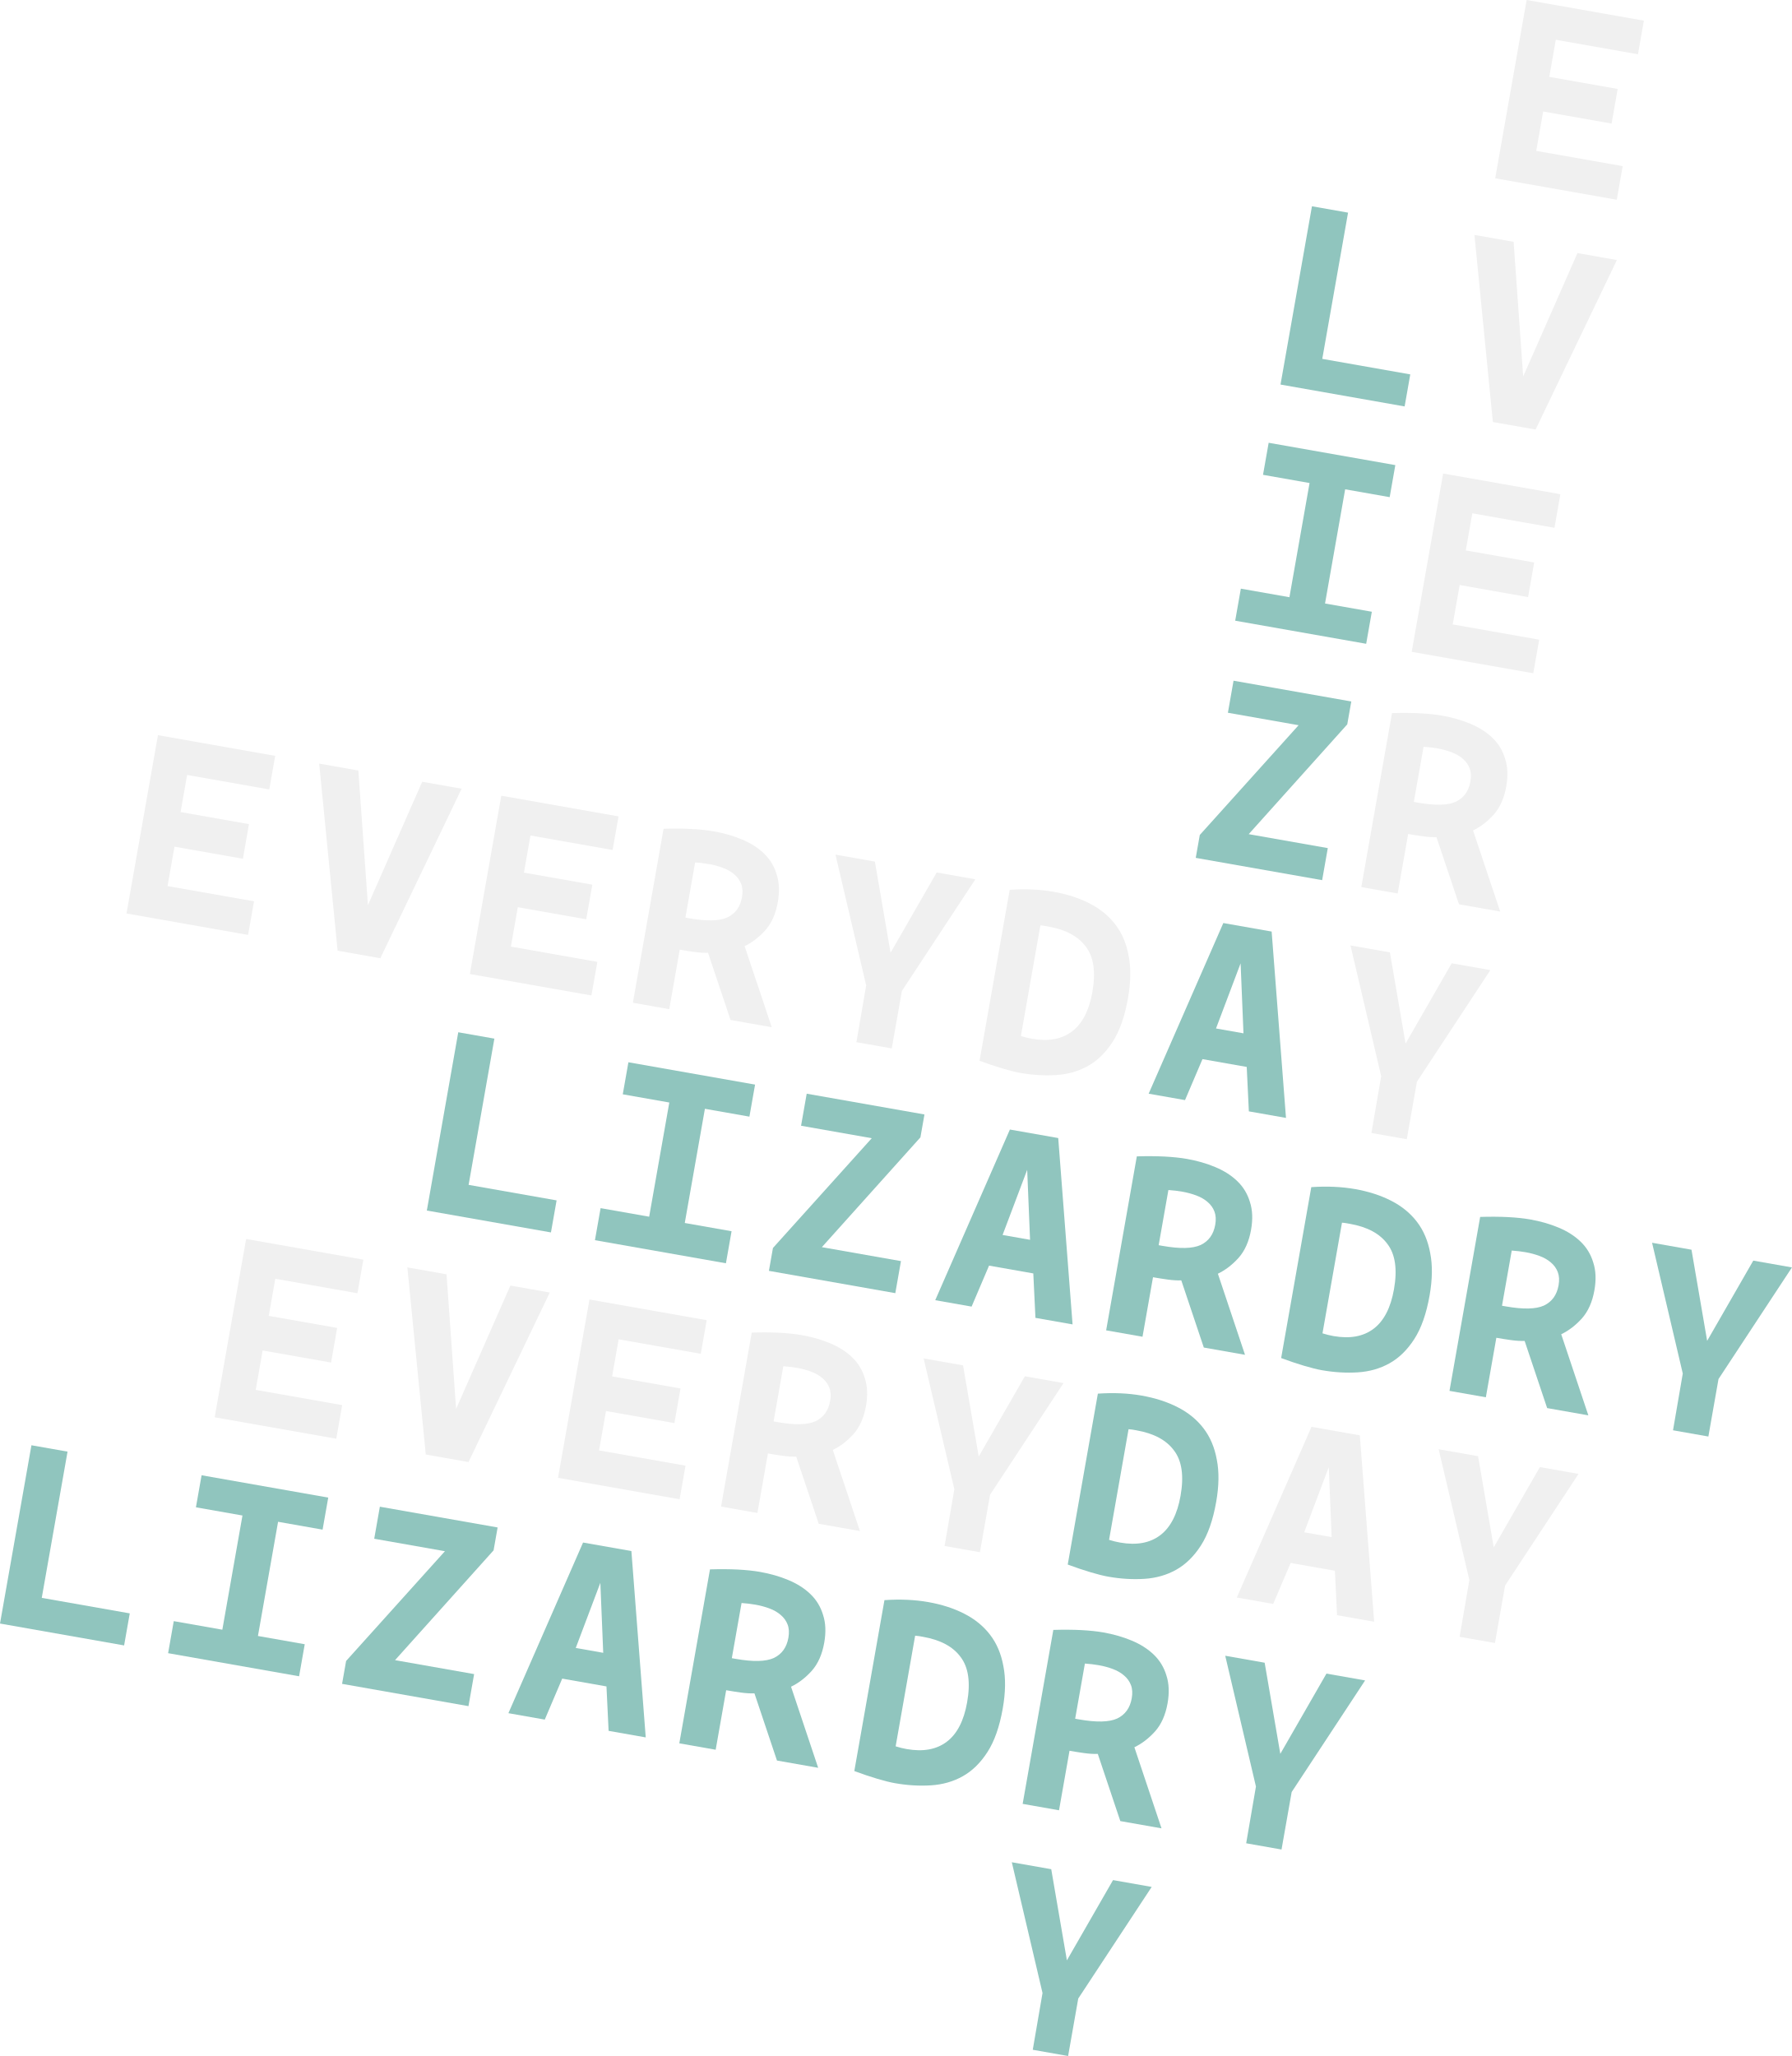
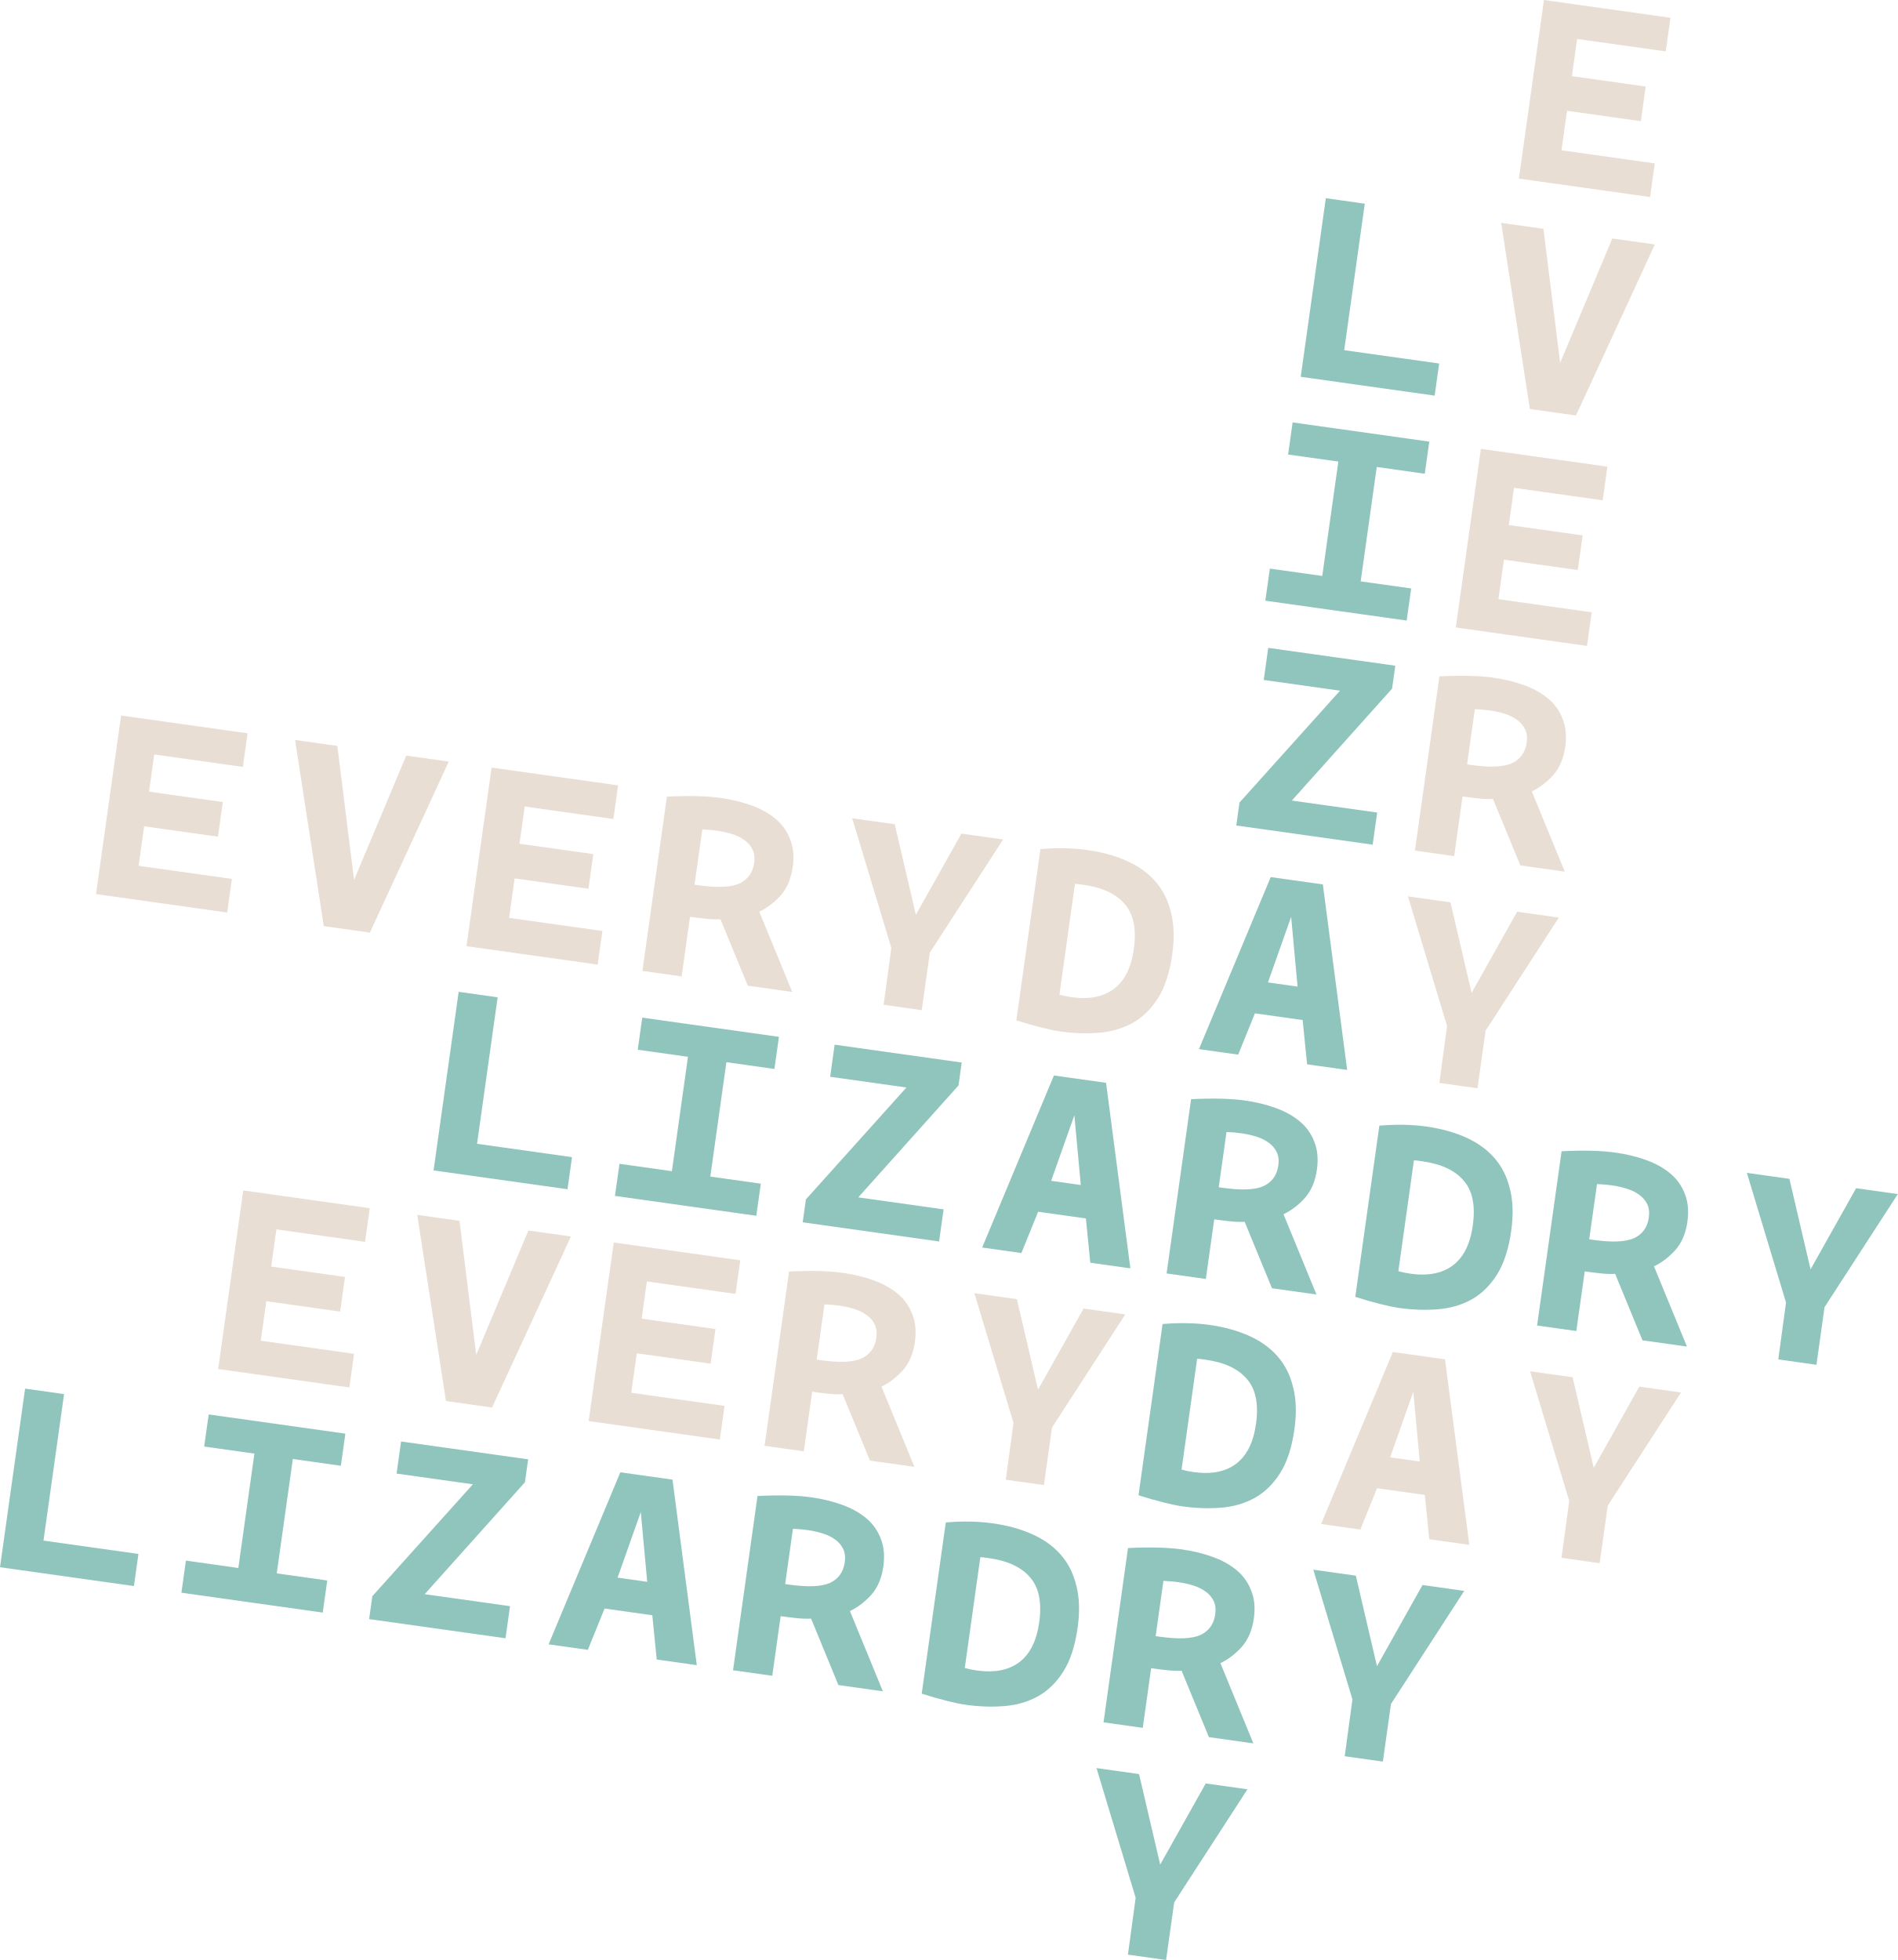
- <svg xmlns="http://www.w3.org/2000/svg" width="48.958mm" height="56.171mm" viewBox="0 0 48.958 56.171" version="1.1" id="svg5">
+ <svg xmlns="http://www.w3.org/2000/svg" width="48.317mm" height="49.898mm" viewBox="0 0 48.317 49.898" version="1.1" id="svg5">
  <defs id="defs2">
    <rect x="65.784" y="148.363" width="200.918" height="311.528" id="rect18465" />
    <rect x="46.188" y="177.756" width="683.029" height="312.122" id="rect2806" />
  </defs>
-   <g id="layer1" transform="translate(-14.30245,-41.9216)">
+   <g id="layer1" transform="translate(-15.29614,-43.30815)">
    <text xml:space="preserve" transform="scale(0.2645833)" id="text2804" style="font-style:normal;font-variant:normal;font-weight:500;font-stretch:normal;font-size:53.333px;line-height:1.25;font-family:'Chivo Mono';-inkscape-font-specification:'Chivo Mono, Medium';font-variant-ligatures:normal;font-variant-caps:normal;font-variant-numeric:normal;font-variant-east-asian:normal;white-space:pre;shape-inside:url(#rect2806)" />
-     <g id="g76309" transform="rotate(10,41.0624,68.47582)">
-       <g aria-label="       E       LV       IE       ZR EVERYDAY   LIZARDRY  EVERYDAY LIZARDRY       Y" transform="scale(0.2645833)" id="text18463" style="font-size:26.667px;line-height:0.9;letter-spacing:2px;white-space:pre;shape-inside:url(#rect18465)">
-         <path d="m 197.09,165.331 h 9.067 v 3.52 h -12.747 v -18.693 h 12.293 v 3.52 h -8.613 v 3.893 h 7.173 v 3.627 h -7.173 z" style="fill:#f0f0f0" id="path76121" />
-         <path d="m 179.063,174.983 v 15.333 h 9.227 v 3.36 h -13.013 v -18.693 z" style="font-weight:bold;font-family:BPmono;-inkscape-font-specification:'BPmono, Bold';fill:#90c5be" id="path76123" />
-         <path d="m 203.116,174.983 h 4.133 l -5.227,18.693 h -4.48 l -5.227,-18.693 h 4.107 l 3.387,13.52 z" style="fill:#f0f0f0" id="path76125" />
-         <path d="m 175.116,199.809 h 13.28 v 3.36 h -4.667 v 11.973 h 4.907 v 3.36 h -13.733 v -3.36 h 5.093 v -11.973 h -4.88 z" style="font-weight:bold;font-family:BPmono;-inkscape-font-specification:'BPmono, Bold';fill:#90c5be" id="path76127" />
-         <path d="m 197.09,214.982 h 9.067 v 3.52 h -12.747 v -18.693 h 12.293 v 3.52 h -8.613 v 3.893 h 7.173 v 3.627 h -7.173 z" style="fill:#f0f0f0" id="path76129" />
-         <path d="m 175.81,224.634 h 12.347 v 2.4 l -8.053,12.933 h 8.293 v 3.36 h -13.253 v -2.4 l 8.08,-12.933 h -7.413 z" style="font-weight:bold;font-family:BPmono;-inkscape-font-specification:'BPmono, Bold';fill:#90c5be" id="path76131" />
-         <path d="m 199.25,236.901 q -0.64,0.133 -1.413,0.16 -0.747,0.027 -1.52,0.027 v 6.24 h -3.813 V 225.087 q 1.547,-0.32 2.827,-0.48 1.307,-0.16 2.293,-0.16 1.627,0 3.04,0.32 1.44,0.32 2.507,1.04 1.067,0.72 1.653,1.893 0.613,1.147 0.613,2.8 0,1.84 -0.773,3.093 -0.773,1.227 -1.813,1.973 l 4.213,7.76 h -4.32 z m -2.933,-3.173 h 0.4 q 2.747,0 3.867,-0.773 1.12,-0.8 1.12,-2.32 0,-0.8 -0.32,-1.333 -0.32,-0.533 -0.88,-0.853 -0.533,-0.32 -1.253,-0.453 -0.72,-0.133 -1.493,-0.133 -0.693,0 -1.44,0.08 z" style="fill:#f0f0f0" id="path76133" />
-         <path d="m 71.09,264.633 h 9.067 v 3.52 H 67.41 v -18.693 h 12.293 v 3.52 h -8.613 v 3.893 h 7.173 v 3.627 h -7.173 z" style="fill:#f0f0f0" id="path76135" />
-         <path d="m 95.117,249.46 h 4.133 l -5.227,18.693 h -4.48 l -5.227,-18.693 h 4.107 l 3.387,13.52 z" style="fill:#f0f0f0" id="path76137" />
-         <path d="m 107.09,264.633 h 9.067 v 3.52 h -12.747 v -18.693 h 12.293 v 3.52 h -8.613 v 3.893 h 7.173 v 3.627 h -7.173 z" style="fill:#f0f0f0" id="path76139" />
-         <path d="m 127.25,261.726 q -0.64,0.133 -1.413,0.16 -0.747,0.027 -1.52,0.027 v 6.24 h -3.813 V 249.913 q 1.547,-0.32 2.827,-0.48 1.307,-0.16 2.293,-0.16 1.627,0 3.04,0.32 1.44,0.32 2.507,1.04 1.067,0.72 1.653,1.893 0.613,1.147 0.613,2.8 0,1.84 -0.773,3.093 -0.773,1.227 -1.813,1.973 l 4.213,7.76 h -4.32 z m -2.933,-3.173 h 0.4 q 2.747,0 3.867,-0.773 1.12,-0.8 1.12,-2.32 0,-0.8 -0.32,-1.333 -0.32,-0.533 -0.88,-0.853 -0.533,-0.32 -1.253,-0.453 -0.72,-0.133 -1.493,-0.133 -0.693,0 -1.44,0.08 z" style="fill:#f0f0f0" id="path76141" />
-         <path d="m 143.916,262.206 -5.467,-12.747 h 4.133 l 3.227,8.987 3.253,-8.987 h 4.053 l -5.467,12.667 v 6.027 h -3.707 z" style="fill:#f0f0f0" id="path76143" />
-         <path d="m 170.77,258.82 q 0,2.853 -0.773,4.693 -0.773,1.84 -2.08,2.907 -1.307,1.067 -3.067,1.493 -1.76,0.427 -3.707,0.427 -0.747,0 -1.893,-0.133 -1.147,-0.133 -2.453,-0.373 V 249.913 q 2.373,-0.587 4.48,-0.587 2.133,0 3.867,0.533 1.76,0.533 3.013,1.68 1.253,1.147 1.92,2.96 0.693,1.787 0.693,4.32 z m -10.213,5.76 q 0.587,0.08 1.173,0.08 2.587,0 3.947,-1.467 1.36,-1.467 1.36,-4.373 0,-3.12 -1.467,-4.48 -1.44,-1.387 -4.187,-1.387 -0.213,0 -0.427,0 -0.187,0 -0.4,0.027 z" style="fill:#f0f0f0" id="path76145" />
-         <path d="m 184.076,263.673 h -4.64 l -1.04,4.48 h -3.813 l 4.533,-18.693 h 5.067 l 4.8,18.693 h -3.893 z m -3.813,-3.36 h 2.88 l -1.547,-7.067 z" style="font-weight:bold;font-family:BPmono;-inkscape-font-specification:'BPmono, Bold';fill:#90c5be" id="path76147" />
-         <path d="m 197.916,262.206 -5.467,-12.747 h 4.133 l 3.227,8.987 3.253,-8.987 h 4.053 l -5.467,12.667 v 6.027 h -3.707 z" style="fill:#f0f0f0" id="path76149" />
-         <path d="m 107.063,274.285 v 15.333 h 9.227 v 3.36 H 103.276 v -18.693 z" style="font-weight:bold;font-family:BPmono;-inkscape-font-specification:'BPmono, Bold';fill:#90c5be" id="path76151" />
-         <path d="m 121.116,274.285 h 13.28 v 3.36 h -4.667 v 11.973 h 4.907 v 3.36 h -13.733 v -3.36 h 5.093 v -11.973 h -4.88 z" style="font-weight:bold;font-family:BPmono;-inkscape-font-specification:'BPmono, Bold';fill:#90c5be" id="path76153" />
-         <path d="m 139.81,274.285 h 12.347 v 2.4 l -8.053,12.933 h 8.293 v 3.36 h -13.253 v -2.4 l 8.08,-12.933 h -7.413 z" style="font-weight:bold;font-family:BPmono;-inkscape-font-specification:'BPmono, Bold';fill:#90c5be" id="path76155" />
-         <path d="m 166.076,288.498 h -4.64 l -1.04,4.48 h -3.813 l 4.533,-18.693 h 5.067 l 4.8,18.693 h -3.893 z m -3.813,-3.36 h 2.88 l -1.547,-7.067 z" style="font-weight:bold;font-family:BPmono;-inkscape-font-specification:'BPmono, Bold';fill:#90c5be" id="path76157" />
-         <path d="m 181.25,286.552 q -0.64,0.133 -1.413,0.16 -0.747,0.027 -1.52,0.027 v 6.24 h -3.813 v -18.24 q 1.547,-0.32 2.827,-0.48 1.307,-0.16 2.293,-0.16 1.627,0 3.04,0.32 1.44,0.32 2.507,1.04 1.067,0.72 1.653,1.893 0.613,1.147 0.613,2.8 0,1.84 -0.773,3.093 -0.773,1.227 -1.813,1.973 l 4.213,7.76 h -4.32 z m -2.933,-3.173 h 0.4 q 2.747,0 3.867,-0.773 1.12,-0.8 1.12,-2.32 0,-0.8 -0.32,-1.333 -0.32,-0.533 -0.88,-0.853 -0.533,-0.32 -1.253,-0.453 -0.72,-0.133 -1.493,-0.133 -0.693,0 -1.44,0.08 z" style="font-weight:bold;font-family:BPmono;-inkscape-font-specification:'BPmono, Bold';fill:#90c5be" id="path76159" />
-         <path d="m 206.77,283.645 q 0,2.853 -0.773,4.693 -0.773,1.84 -2.08,2.907 -1.307,1.067 -3.067,1.493 -1.76,0.427 -3.707,0.427 -0.747,0 -1.893,-0.133 -1.147,-0.133 -2.453,-0.373 v -17.92 q 2.373,-0.587 4.48,-0.587 2.133,0 3.867,0.533 1.76,0.533 3.013,1.68 1.253,1.147 1.92,2.96 0.693,1.787 0.693,4.32 z m -10.213,5.76 q 0.587,0.08 1.173,0.08 2.587,0 3.947,-1.467 1.36,-1.467 1.36,-4.373 0,-3.12 -1.467,-4.48 -1.44,-1.387 -4.187,-1.387 -0.213,0 -0.427,0 -0.187,0 -0.4,0.027 z" style="font-weight:bold;font-family:BPmono;-inkscape-font-specification:'BPmono, Bold';fill:#90c5be" id="path76161" />
-         <path d="m 217.25,286.552 q -0.64,0.133 -1.413,0.16 -0.747,0.027 -1.52,0.027 v 6.24 h -3.813 v -18.24 q 1.547,-0.32 2.827,-0.48 1.307,-0.16 2.293,-0.16 1.627,0 3.04,0.32 1.44,0.32 2.507,1.04 1.067,0.72 1.653,1.893 0.613,1.147 0.613,2.8 0,1.84 -0.773,3.093 -0.773,1.227 -1.813,1.973 l 4.213,7.76 h -4.32 z m -2.933,-3.173 h 0.4 q 2.747,0 3.867,-0.773 1.12,-0.8 1.12,-2.32 0,-0.8 -0.32,-1.333 -0.32,-0.533 -0.88,-0.853 -0.533,-0.32 -1.253,-0.453 -0.72,-0.133 -1.493,-0.133 -0.693,0 -1.44,0.08 z" style="font-weight:bold;font-family:BPmono;-inkscape-font-specification:'BPmono, Bold';fill:#90c5be" id="path76163" />
-         <path d="m 233.916,287.032 -5.467,-12.747 h 4.133 l 3.227,8.987 3.253,-8.987 h 4.053 l -5.467,12.667 v 6.027 h -3.707 z" style="font-weight:bold;font-family:BPmono;-inkscape-font-specification:'BPmono, Bold';fill:#90c5be" id="path76165" />
-         <path d="m 89.09,314.284 h 9.067 v 3.52 H 85.41 v -18.693 h 12.293 v 3.52 h -8.613 v 3.893 H 96.263 v 3.627 h -7.173 z" style="fill:#f0f0f0" id="path76167" />
-         <path d="m 113.117,299.111 h 4.133 l -5.227,18.693 h -4.48 l -5.227,-18.693 h 4.107 l 3.387,13.52 z" style="fill:#f0f0f0" id="path76169" />
-         <path d="m 125.09,314.284 h 9.067 v 3.52 h -12.747 v -18.693 h 12.293 v 3.52 h -8.613 v 3.893 h 7.173 v 3.627 h -7.173 z" style="fill:#f0f0f0" id="path76171" />
-         <path d="m 145.25,311.377 q -0.64,0.133 -1.413,0.16 -0.747,0.027 -1.52,0.027 v 6.24 h -3.813 v -18.24 q 1.547,-0.32 2.827,-0.48 1.307,-0.16 2.293,-0.16 1.627,0 3.04,0.32 1.44,0.32 2.507,1.04 1.067,0.72 1.653,1.893 0.613,1.147 0.613,2.8 0,1.84 -0.773,3.093 -0.773,1.227 -1.813,1.973 l 4.213,7.76 h -4.32 z m -2.933,-3.173 h 0.4 q 2.747,0 3.867,-0.773 1.12,-0.8 1.12,-2.32 0,-0.8 -0.32,-1.333 -0.32,-0.533 -0.88,-0.853 -0.533,-0.32 -1.253,-0.453 -0.72,-0.133 -1.493,-0.133 -0.693,0 -1.44,0.08 z" style="fill:#f0f0f0" id="path76173" />
-         <path d="m 161.916,311.857 -5.467,-12.747 h 4.133 l 3.227,8.987 3.253,-8.987 h 4.053 l -5.467,12.667 v 6.027 h -3.707 z" style="fill:#f0f0f0" id="path76175" />
-         <path d="m 188.77,308.471 q 0,2.853 -0.773,4.693 -0.773,1.84 -2.08,2.907 -1.307,1.067 -3.067,1.493 -1.76,0.427 -3.707,0.427 -0.747,0 -1.893,-0.133 -1.147,-0.133 -2.453,-0.373 v -17.92 q 2.373,-0.587 4.48,-0.587 2.133,0 3.867,0.533 1.76,0.533 3.013,1.68 1.253,1.147 1.92,2.96 0.693,1.787 0.693,4.32 z m -10.213,5.76 q 0.587,0.08 1.173,0.08 2.587,0 3.947,-1.467 1.36,-1.467 1.36,-4.373 0,-3.12 -1.467,-4.48 -1.44,-1.387 -4.187,-1.387 -0.213,0 -0.427,0 -0.187,0 -0.4,0.027 z" style="font-weight:bold;font-family:BPmono;-inkscape-font-specification:'BPmono, Bold';fill:#90c5be" id="path76177" />
-         <path d="m 202.076,313.324 h -4.64 l -1.04,4.48 h -3.813 l 4.533,-18.693 h 5.067 l 4.8,18.693 h -3.893 z m -3.813,-3.36 h 2.88 l -1.547,-7.067 z" style="fill:#f0f0f0" id="path76179" />
-         <path d="m 215.916,311.857 -5.467,-12.747 h 4.133 l 3.227,8.987 3.253,-8.987 h 4.053 l -5.467,12.667 v 6.027 h -3.707 z" style="fill:#f0f0f0" id="path76181" />
-         <path d="m 71.063,323.936 v 15.333 h 9.227 v 3.36 h -13.013 v -18.693 z" style="font-weight:bold;font-family:BPmono;-inkscape-font-specification:'BPmono, Bold';fill:#90c5be" id="path76183" />
-         <path d="m 85.117,323.936 h 13.28 v 3.36 h -4.667 v 11.973 h 4.907 v 3.36 H 84.903 v -3.36 h 5.093 v -11.973 h -4.88 z" style="font-weight:bold;font-family:BPmono;-inkscape-font-specification:'BPmono, Bold';fill:#90c5be" id="path76185" />
-         <path d="m 103.81,323.936 h 12.347 v 2.4 l -8.053,12.933 h 8.293 v 3.36 h -13.253 v -2.4 l 8.08,-12.933 h -7.413 z" style="font-weight:bold;font-family:BPmono;-inkscape-font-specification:'BPmono, Bold';fill:#90c5be" id="path76187" />
-         <path d="m 130.076,338.149 h -4.64 l -1.04,4.48 h -3.813 l 4.533,-18.693 h 5.067 l 4.8,18.693 h -3.893 z m -3.813,-3.36 h 2.88 l -1.547,-7.067 z" style="font-weight:bold;font-family:BPmono;-inkscape-font-specification:'BPmono, Bold';fill:#90c5be" id="path76189" />
-         <path d="m 145.25,336.203 q -0.64,0.133 -1.413,0.16 -0.747,0.027 -1.52,0.027 v 6.24 h -3.813 v -18.24 q 1.547,-0.32 2.827,-0.48 1.307,-0.16 2.293,-0.16 1.627,0 3.04,0.32 1.44,0.32 2.507,1.04 1.067,0.72 1.653,1.893 0.613,1.147 0.613,2.8 0,1.84 -0.773,3.093 -0.773,1.227 -1.813,1.973 l 4.213,7.76 h -4.32 z m -2.933,-3.173 h 0.4 q 2.747,0 3.867,-0.773 1.12,-0.8 1.12,-2.32 0,-0.8 -0.32,-1.333 -0.32,-0.533 -0.88,-0.853 -0.533,-0.32 -1.253,-0.453 -0.72,-0.133 -1.493,-0.133 -0.693,0 -1.44,0.08 z" style="font-weight:bold;font-family:BPmono;-inkscape-font-specification:'BPmono, Bold';fill:#90c5be" id="path76191" />
-         <path d="m 170.77,333.296 q 0,2.853 -0.773,4.693 -0.773,1.84 -2.08,2.907 -1.307,1.067 -3.067,1.493 -1.76,0.427 -3.707,0.427 -0.747,0 -1.893,-0.133 -1.147,-0.133 -2.453,-0.373 v -17.92 q 2.373,-0.587 4.48,-0.587 2.133,0 3.867,0.533 1.76,0.533 3.013,1.68 1.253,1.147 1.92,2.96 0.693,1.787 0.693,4.32 z m -10.213,5.76 q 0.587,0.08 1.173,0.08 2.587,0 3.947,-1.467 1.36,-1.467 1.36,-4.373 0,-3.12 -1.467,-4.48 -1.44,-1.387 -4.187,-1.387 -0.213,0 -0.427,0 -0.187,0 -0.4,0.027 z" style="font-weight:bold;font-family:BPmono;-inkscape-font-specification:'BPmono, Bold';fill:#90c5be" id="path76193" />
-         <path d="m 181.25,336.203 q -0.64,0.133 -1.413,0.16 -0.747,0.027 -1.52,0.027 v 6.24 h -3.813 v -18.24 q 1.547,-0.32 2.827,-0.48 1.307,-0.16 2.293,-0.16 1.627,0 3.04,0.32 1.44,0.32 2.507,1.04 1.067,0.72 1.653,1.893 0.613,1.147 0.613,2.8 0,1.84 -0.773,3.093 -0.773,1.227 -1.813,1.973 l 4.213,7.76 h -4.32 z m -2.933,-3.173 h 0.4 q 2.747,0 3.867,-0.773 1.12,-0.8 1.12,-2.32 0,-0.8 -0.32,-1.333 -0.32,-0.533 -0.88,-0.853 -0.533,-0.32 -1.253,-0.453 -0.72,-0.133 -1.493,-0.133 -0.693,0 -1.44,0.08 z" style="font-weight:bold;font-family:BPmono;-inkscape-font-specification:'BPmono, Bold';fill:#90c5be" id="path76195" />
-         <path d="m 197.916,336.683 -5.467,-12.747 h 4.133 l 3.227,8.987 3.253,-8.987 h 4.053 l -5.467,12.667 v 6.027 h -3.707 z" style="font-weight:bold;font-family:BPmono;-inkscape-font-specification:'BPmono, Bold';fill:#90c5be" id="path76197" />
-         <path d="m 179.916,361.508 -5.467,-12.747 h 4.133 l 3.227,8.987 3.253,-8.987 h 4.053 l -5.467,12.667 v 6.027 h -3.707 z" style="font-weight:bold;font-family:BPmono;-inkscape-font-specification:'BPmono, Bold';fill:#90c5be" id="path76199" />
-       </g>
+     <g aria-label="       E       LV       IE       ZR EVERYDAY   LIZARDRY  EVERYDAY LIZARDRY       Y" transform="matrix(0.2620084,0.03682288,-0.03418268,0.2432224,9.039291,-0.1732908)" id="text18463" style="font-size:26.667px;line-height:0.85;letter-spacing:2px;white-space:pre;shape-inside:url(#rect18465)">
+       <path d="m 197.09,164.664 h 9.067 v 3.52 H 193.41 V 149.491 h 12.293 v 3.52 h -8.613 v 3.893 h 7.173 v 3.627 h -7.173 z" style="fill:#e8ded4" id="path217884" />
+       <path d="m 179.063,172.983 v 15.333 h 9.227 v 3.36 h -13.013 v -18.693 z" style="fill:#90c5be" id="path217886" />
+       <path d="m 203.116,172.983 h 4.133 l -5.227,18.693 h -4.48 l -5.227,-18.693 h 4.107 l 3.387,13.52 z" style="fill:#e8ded4" id="path217888" />
+       <path d="m 175.116,196.475 h 13.28 v 3.36 h -4.667 v 11.973 h 4.907 v 3.36 h -13.733 v -3.36 h 5.093 v -11.973 h -4.88 z" style="fill:#90c5be" id="path217890" />
+       <path d="m 197.09,211.649 h 9.067 v 3.52 h -12.747 v -18.693 h 12.293 v 3.52 h -8.613 v 3.893 h 7.173 v 3.627 h -7.173 z" style="fill:#e8ded4" id="path217892" />
+       <path d="m 175.81,219.967 h 12.347 v 2.4 l -8.053,12.933 h 8.293 v 3.36 h -13.253 v -2.4 l 8.08,-12.933 h -7.413 z" style="fill:#90c5be" id="path217894" />
+       <path d="m 199.25,232.234 q -0.64,0.133 -1.413,0.16 -0.747,0.027 -1.52,0.027 v 6.24 h -3.813 v -18.24 q 1.547,-0.32 2.827,-0.48 1.307,-0.16 2.293,-0.16 1.627,0 3.04,0.32 1.44,0.32 2.507,1.04 1.067,0.72 1.653,1.893 0.613,1.147 0.613,2.8 0,1.84 -0.773,3.093 -0.773,1.227 -1.813,1.973 l 4.213,7.76 h -4.32 z m -2.933,-3.173 h 0.4 q 2.747,0 3.867,-0.773 1.12,-0.8 1.12,-2.32 0,-0.8 -0.32,-1.333 -0.32,-0.533 -0.88,-0.853 -0.533,-0.32 -1.253,-0.453 -0.72,-0.133 -1.493,-0.133 -0.693,0 -1.44,0.08 z" style="fill:#e8ded4" id="path217896" />
+       <path d="m 71.09,258.633 h 9.067 v 3.52 H 67.41 v -18.693 h 12.293 v 3.52 h -8.613 v 3.893 h 7.173 v 3.627 h -7.173 z" style="fill:#e8ded4" id="path217898" />
+       <path d="m 95.117,243.46 h 4.133 l -5.227,18.693 h -4.48 l -5.227,-18.693 h 4.107 l 3.387,13.52 z" style="fill:#e8ded4" id="path217900" />
+       <path d="m 107.09,258.633 h 9.067 v 3.52 h -12.747 v -18.693 h 12.293 v 3.52 h -8.613 v 3.893 h 7.173 v 3.627 h -7.173 z" style="fill:#e8ded4" id="path217902" />
+       <path d="m 127.25,255.726 q -0.64,0.133 -1.413,0.16 -0.747,0.027 -1.52,0.027 v 6.24 h -3.813 v -18.24 q 1.547,-0.32 2.827,-0.48 1.307,-0.16 2.293,-0.16 1.627,0 3.04,0.32 1.44,0.32 2.507,1.04 1.067,0.72 1.653,1.893 0.613,1.147 0.613,2.8 0,1.84 -0.773,3.093 -0.773,1.227 -1.813,1.973 l 4.213,7.76 h -4.32 z m -2.933,-3.173 h 0.4 q 2.747,0 3.867,-0.773 1.12,-0.8 1.12,-2.32 0,-0.8 -0.32,-1.333 -0.32,-0.533 -0.88,-0.853 -0.533,-0.32 -1.253,-0.453 -0.72,-0.133 -1.493,-0.133 -0.693,0 -1.44,0.08 z" style="fill:#e8ded4" id="path217904" />
+       <path d="m 143.916,256.206 -5.467,-12.747 h 4.133 l 3.227,8.987 3.253,-8.987 h 4.053 l -5.467,12.667 v 6.027 h -3.707 z" style="fill:#e8ded4" id="path217906" />
+       <path d="m 170.77,252.82 q 0,2.853 -0.773,4.693 -0.773,1.84 -2.08,2.907 -1.307,1.067 -3.067,1.493 -1.76,0.427 -3.707,0.427 -0.747,0 -1.893,-0.133 -1.147,-0.133 -2.453,-0.373 v -17.92 q 2.373,-0.587 4.48,-0.587 2.133,0 3.867,0.533 1.76,0.533 3.013,1.68 1.253,1.147 1.92,2.96 0.693,1.787 0.693,4.32 z m -10.213,5.76 q 0.587,0.08 1.173,0.08 2.587,0 3.947,-1.467 1.36,-1.467 1.36,-4.373 0,-3.12 -1.467,-4.48 -1.44,-1.387 -4.187,-1.387 -0.213,0 -0.427,0 -0.187,0 -0.4,0.027 z" style="fill:#e8ded4" id="path217908" />
+       <path d="m 184.076,257.673 h -4.64 l -1.04,4.48 h -3.813 l 4.533,-18.693 h 5.067 l 4.8,18.693 h -3.893 z m -3.813,-3.36 h 2.88 l -1.547,-7.067 z" style="fill:#90c5be" id="path217910" />
+       <path d="m 197.916,256.206 -5.467,-12.747 h 4.133 l 3.227,8.987 3.253,-8.987 h 4.053 l -5.467,12.667 v 6.027 h -3.707 z" style="fill:#e8ded4" id="path217912" />
+       <path d="m 107.063,266.952 v 15.333 h 9.227 v 3.36 H 103.276 v -18.693 z" style="fill:#90c5be" id="path217914" />
+       <path d="m 121.116,266.952 h 13.28 v 3.36 h -4.667 v 11.973 h 4.907 v 3.36 h -13.733 v -3.36 h 5.093 v -11.973 h -4.88 z" style="fill:#90c5be" id="path217916" />
+       <path d="m 139.81,266.952 h 12.347 v 2.4 l -8.053,12.933 h 8.293 v 3.36 h -13.253 v -2.4 l 8.08,-12.933 h -7.413 z" style="fill:#90c5be" id="path217918" />
+       <path d="m 166.076,281.165 h -4.64 l -1.04,4.48 h -3.813 l 4.533,-18.693 h 5.067 l 4.8,18.693 h -3.893 z m -3.813,-3.36 h 2.88 l -1.547,-7.067 z" style="fill:#90c5be" id="path217920" />
+       <path d="m 181.25,279.218 q -0.64,0.133 -1.413,0.16 -0.747,0.027 -1.52,0.027 v 6.24 h -3.813 v -18.24 q 1.547,-0.32 2.827,-0.48 1.307,-0.16 2.293,-0.16 1.627,0 3.04,0.32 1.44,0.32 2.507,1.04 1.067,0.72 1.653,1.893 0.613,1.147 0.613,2.8 0,1.84 -0.773,3.093 -0.773,1.227 -1.813,1.973 l 4.213,7.76 h -4.32 z m -2.933,-3.173 h 0.4 q 2.747,0 3.867,-0.773 1.12,-0.8 1.12,-2.32 0,-0.8 -0.32,-1.333 -0.32,-0.533 -0.88,-0.853 -0.533,-0.32 -1.253,-0.453 -0.72,-0.133 -1.493,-0.133 -0.693,0 -1.44,0.08 z" style="fill:#90c5be" id="path217922" />
+       <path d="m 206.77,276.312 q 0,2.853 -0.773,4.693 -0.773,1.84 -2.08,2.907 -1.307,1.067 -3.067,1.493 -1.76,0.427 -3.707,0.427 -0.747,0 -1.893,-0.133 -1.147,-0.133 -2.453,-0.373 v -17.92 q 2.373,-0.587 4.48,-0.587 2.133,0 3.867,0.533 1.76,0.533 3.013,1.68 1.253,1.147 1.92,2.96 0.693,1.787 0.693,4.32 z m -10.213,5.76 q 0.587,0.08 1.173,0.08 2.587,0 3.947,-1.467 1.36,-1.467 1.36,-4.373 0,-3.12 -1.467,-4.48 -1.44,-1.387 -4.187,-1.387 -0.213,0 -0.427,0 -0.187,0 -0.4,0.027 z" style="fill:#90c5be" id="path217924" />
+       <path d="m 217.25,279.218 q -0.64,0.133 -1.413,0.16 -0.747,0.027 -1.52,0.027 v 6.24 h -3.813 v -18.24 q 1.547,-0.32 2.827,-0.48 1.307,-0.16 2.293,-0.16 1.627,0 3.04,0.32 1.44,0.32 2.507,1.04 1.067,0.72 1.653,1.893 0.613,1.147 0.613,2.8 0,1.84 -0.773,3.093 -0.773,1.227 -1.813,1.973 l 4.213,7.76 h -4.32 z m -2.933,-3.173 h 0.4 q 2.747,0 3.867,-0.773 1.12,-0.8 1.12,-2.32 0,-0.8 -0.32,-1.333 -0.32,-0.533 -0.88,-0.853 -0.533,-0.32 -1.253,-0.453 -0.72,-0.133 -1.493,-0.133 -0.693,0 -1.44,0.08 z" style="fill:#90c5be" id="path217926" />
+       <path d="m 233.916,279.698 -5.467,-12.747 h 4.133 l 3.227,8.987 3.253,-8.987 h 4.053 l -5.467,12.667 v 6.027 h -3.707 z" style="fill:#90c5be" id="path217928" />
+       <path d="m 89.09,305.617 h 9.067 v 3.52 H 85.41 v -18.693 h 12.293 v 3.52 h -8.613 v 3.893 H 96.263 v 3.627 h -7.173 z" style="fill:#e8ded4" id="path217930" />
+       <path d="m 113.117,290.444 h 4.133 l -5.227,18.693 h -4.48 l -5.227,-18.693 h 4.107 l 3.387,13.52 z" style="fill:#e8ded4" id="path217932" />
+       <path d="m 125.09,305.617 h 9.067 v 3.52 h -12.747 v -18.693 h 12.293 v 3.52 h -8.613 v 3.893 h 7.173 v 3.627 h -7.173 z" style="fill:#e8ded4" id="path217934" />
+       <path d="m 145.25,302.711 q -0.64,0.133 -1.413,0.16 -0.747,0.027 -1.52,0.027 v 6.24 h -3.813 V 290.897 q 1.547,-0.32 2.827,-0.48 1.307,-0.16 2.293,-0.16 1.627,0 3.04,0.32 1.44,0.32 2.507,1.04 1.067,0.72 1.653,1.893 0.613,1.147 0.613,2.8 0,1.84 -0.773,3.093 -0.773,1.227 -1.813,1.973 l 4.213,7.76 h -4.32 z m -2.933,-3.173 h 0.4 q 2.747,0 3.867,-0.773 1.12,-0.8 1.12,-2.32 0,-0.8 -0.32,-1.333 -0.32,-0.533 -0.88,-0.853 -0.533,-0.32 -1.253,-0.453 -0.72,-0.133 -1.493,-0.133 -0.693,0 -1.44,0.08 z" style="fill:#e8ded4" id="path217936" />
+       <path d="m 161.916,303.191 -5.467,-12.747 h 4.133 l 3.227,8.987 3.253,-8.987 h 4.053 l -5.467,12.667 v 6.027 h -3.707 z" style="fill:#e8ded4" id="path217938" />
+       <path d="m 188.77,299.804 q 0,2.853 -0.773,4.693 -0.773,1.84 -2.08,2.907 -1.307,1.067 -3.067,1.493 -1.76,0.427 -3.707,0.427 -0.747,0 -1.893,-0.133 -1.147,-0.133 -2.453,-0.373 V 290.897 q 2.373,-0.587 4.48,-0.587 2.133,0 3.867,0.533 1.76,0.533 3.013,1.68 1.253,1.147 1.92,2.96 0.693,1.787 0.693,4.32 z m -10.213,5.76 q 0.587,0.08 1.173,0.08 2.587,0 3.947,-1.467 1.36,-1.467 1.36,-4.373 0,-3.12 -1.467,-4.48 -1.44,-1.387 -4.187,-1.387 -0.213,0 -0.427,0 -0.187,0 -0.4,0.027 z" style="fill:#90c5be" id="path217940" />
+       <path d="m 202.076,304.657 h -4.64 l -1.04,4.48 h -3.813 l 4.533,-18.693 h 5.067 l 4.8,18.693 h -3.893 z m -3.813,-3.36 h 2.88 l -1.547,-7.067 z" style="fill:#e8ded4" id="path217942" />
+       <path d="m 215.916,303.191 -5.467,-12.747 h 4.133 l 3.227,8.987 3.253,-8.987 h 4.053 l -5.467,12.667 v 6.027 h -3.707 z" style="fill:#e8ded4" id="path217944" />
+       <path d="m 71.063,313.936 v 15.333 h 9.227 v 3.36 h -13.013 v -18.693 z" style="fill:#90c5be" id="path217946" />
+       <path d="m 85.117,313.936 h 13.28 v 3.36 h -4.667 v 11.973 h 4.907 v 3.36 H 84.903 v -3.36 h 5.093 v -11.973 h -4.88 z" style="fill:#90c5be" id="path217948" />
+       <path d="m 103.81,313.936 h 12.347 v 2.4 l -8.053,12.933 h 8.293 v 3.36 h -13.253 v -2.4 l 8.08,-12.933 h -7.413 z" style="fill:#90c5be" id="path217950" />
+       <path d="m 130.076,328.149 h -4.64 l -1.04,4.48 h -3.813 l 4.533,-18.693 h 5.067 l 4.8,18.693 h -3.893 z m -3.813,-3.36 h 2.88 l -1.547,-7.067 z" style="fill:#90c5be" id="path217952" />
+       <path d="m 145.25,326.203 q -0.64,0.133 -1.413,0.16 -0.747,0.027 -1.52,0.027 v 6.24 h -3.813 v -18.24 q 1.547,-0.32 2.827,-0.48 1.307,-0.16 2.293,-0.16 1.627,0 3.04,0.32 1.44,0.32 2.507,1.04 1.067,0.72 1.653,1.893 0.613,1.147 0.613,2.8 0,1.84 -0.773,3.093 -0.773,1.227 -1.813,1.973 l 4.213,7.76 h -4.32 z m -2.933,-3.173 h 0.4 q 2.747,0 3.867,-0.773 1.12,-0.8 1.12,-2.32 0,-0.8 -0.32,-1.333 -0.32,-0.533 -0.88,-0.853 -0.533,-0.32 -1.253,-0.453 -0.72,-0.133 -1.493,-0.133 -0.693,0 -1.44,0.08 z" style="fill:#90c5be" id="path217954" />
+       <path d="m 170.77,323.296 q 0,2.853 -0.773,4.693 -0.773,1.84 -2.08,2.907 -1.307,1.067 -3.067,1.493 -1.76,0.427 -3.707,0.427 -0.747,0 -1.893,-0.133 -1.147,-0.133 -2.453,-0.373 v -17.92 q 2.373,-0.587 4.48,-0.587 2.133,0 3.867,0.533 1.76,0.533 3.013,1.68 1.253,1.147 1.92,2.96 0.693,1.787 0.693,4.32 z m -10.213,5.76 q 0.587,0.08 1.173,0.08 2.587,0 3.947,-1.467 1.36,-1.467 1.36,-4.373 0,-3.12 -1.467,-4.48 -1.44,-1.387 -4.187,-1.387 -0.213,0 -0.427,0 -0.187,0 -0.4,0.027 z" style="fill:#90c5be" id="path217956" />
+       <path d="m 181.25,326.203 q -0.64,0.133 -1.413,0.16 -0.747,0.027 -1.52,0.027 v 6.24 h -3.813 v -18.24 q 1.547,-0.32 2.827,-0.48 1.307,-0.16 2.293,-0.16 1.627,0 3.04,0.32 1.44,0.32 2.507,1.04 1.067,0.72 1.653,1.893 0.613,1.147 0.613,2.8 0,1.84 -0.773,3.093 -0.773,1.227 -1.813,1.973 l 4.213,7.76 h -4.32 z m -2.933,-3.173 h 0.4 q 2.747,0 3.867,-0.773 1.12,-0.8 1.12,-2.32 0,-0.8 -0.32,-1.333 -0.32,-0.533 -0.88,-0.853 -0.533,-0.32 -1.253,-0.453 -0.72,-0.133 -1.493,-0.133 -0.693,0 -1.44,0.08 z" style="fill:#90c5be" id="path217958" />
+       <path d="m 197.916,326.683 -5.467,-12.747 h 4.133 l 3.227,8.987 3.253,-8.987 h 4.053 l -5.467,12.667 v 6.027 h -3.707 z" style="fill:#90c5be" id="path217960" />
+       <path d="m 179.916,350.175 -5.467,-12.747 h 4.133 l 3.227,8.987 3.253,-8.987 h 4.053 l -5.467,12.667 v 6.027 h -3.707 z" style="fill:#90c5be" id="path217962" />
    </g>
  </g>
</svg>
